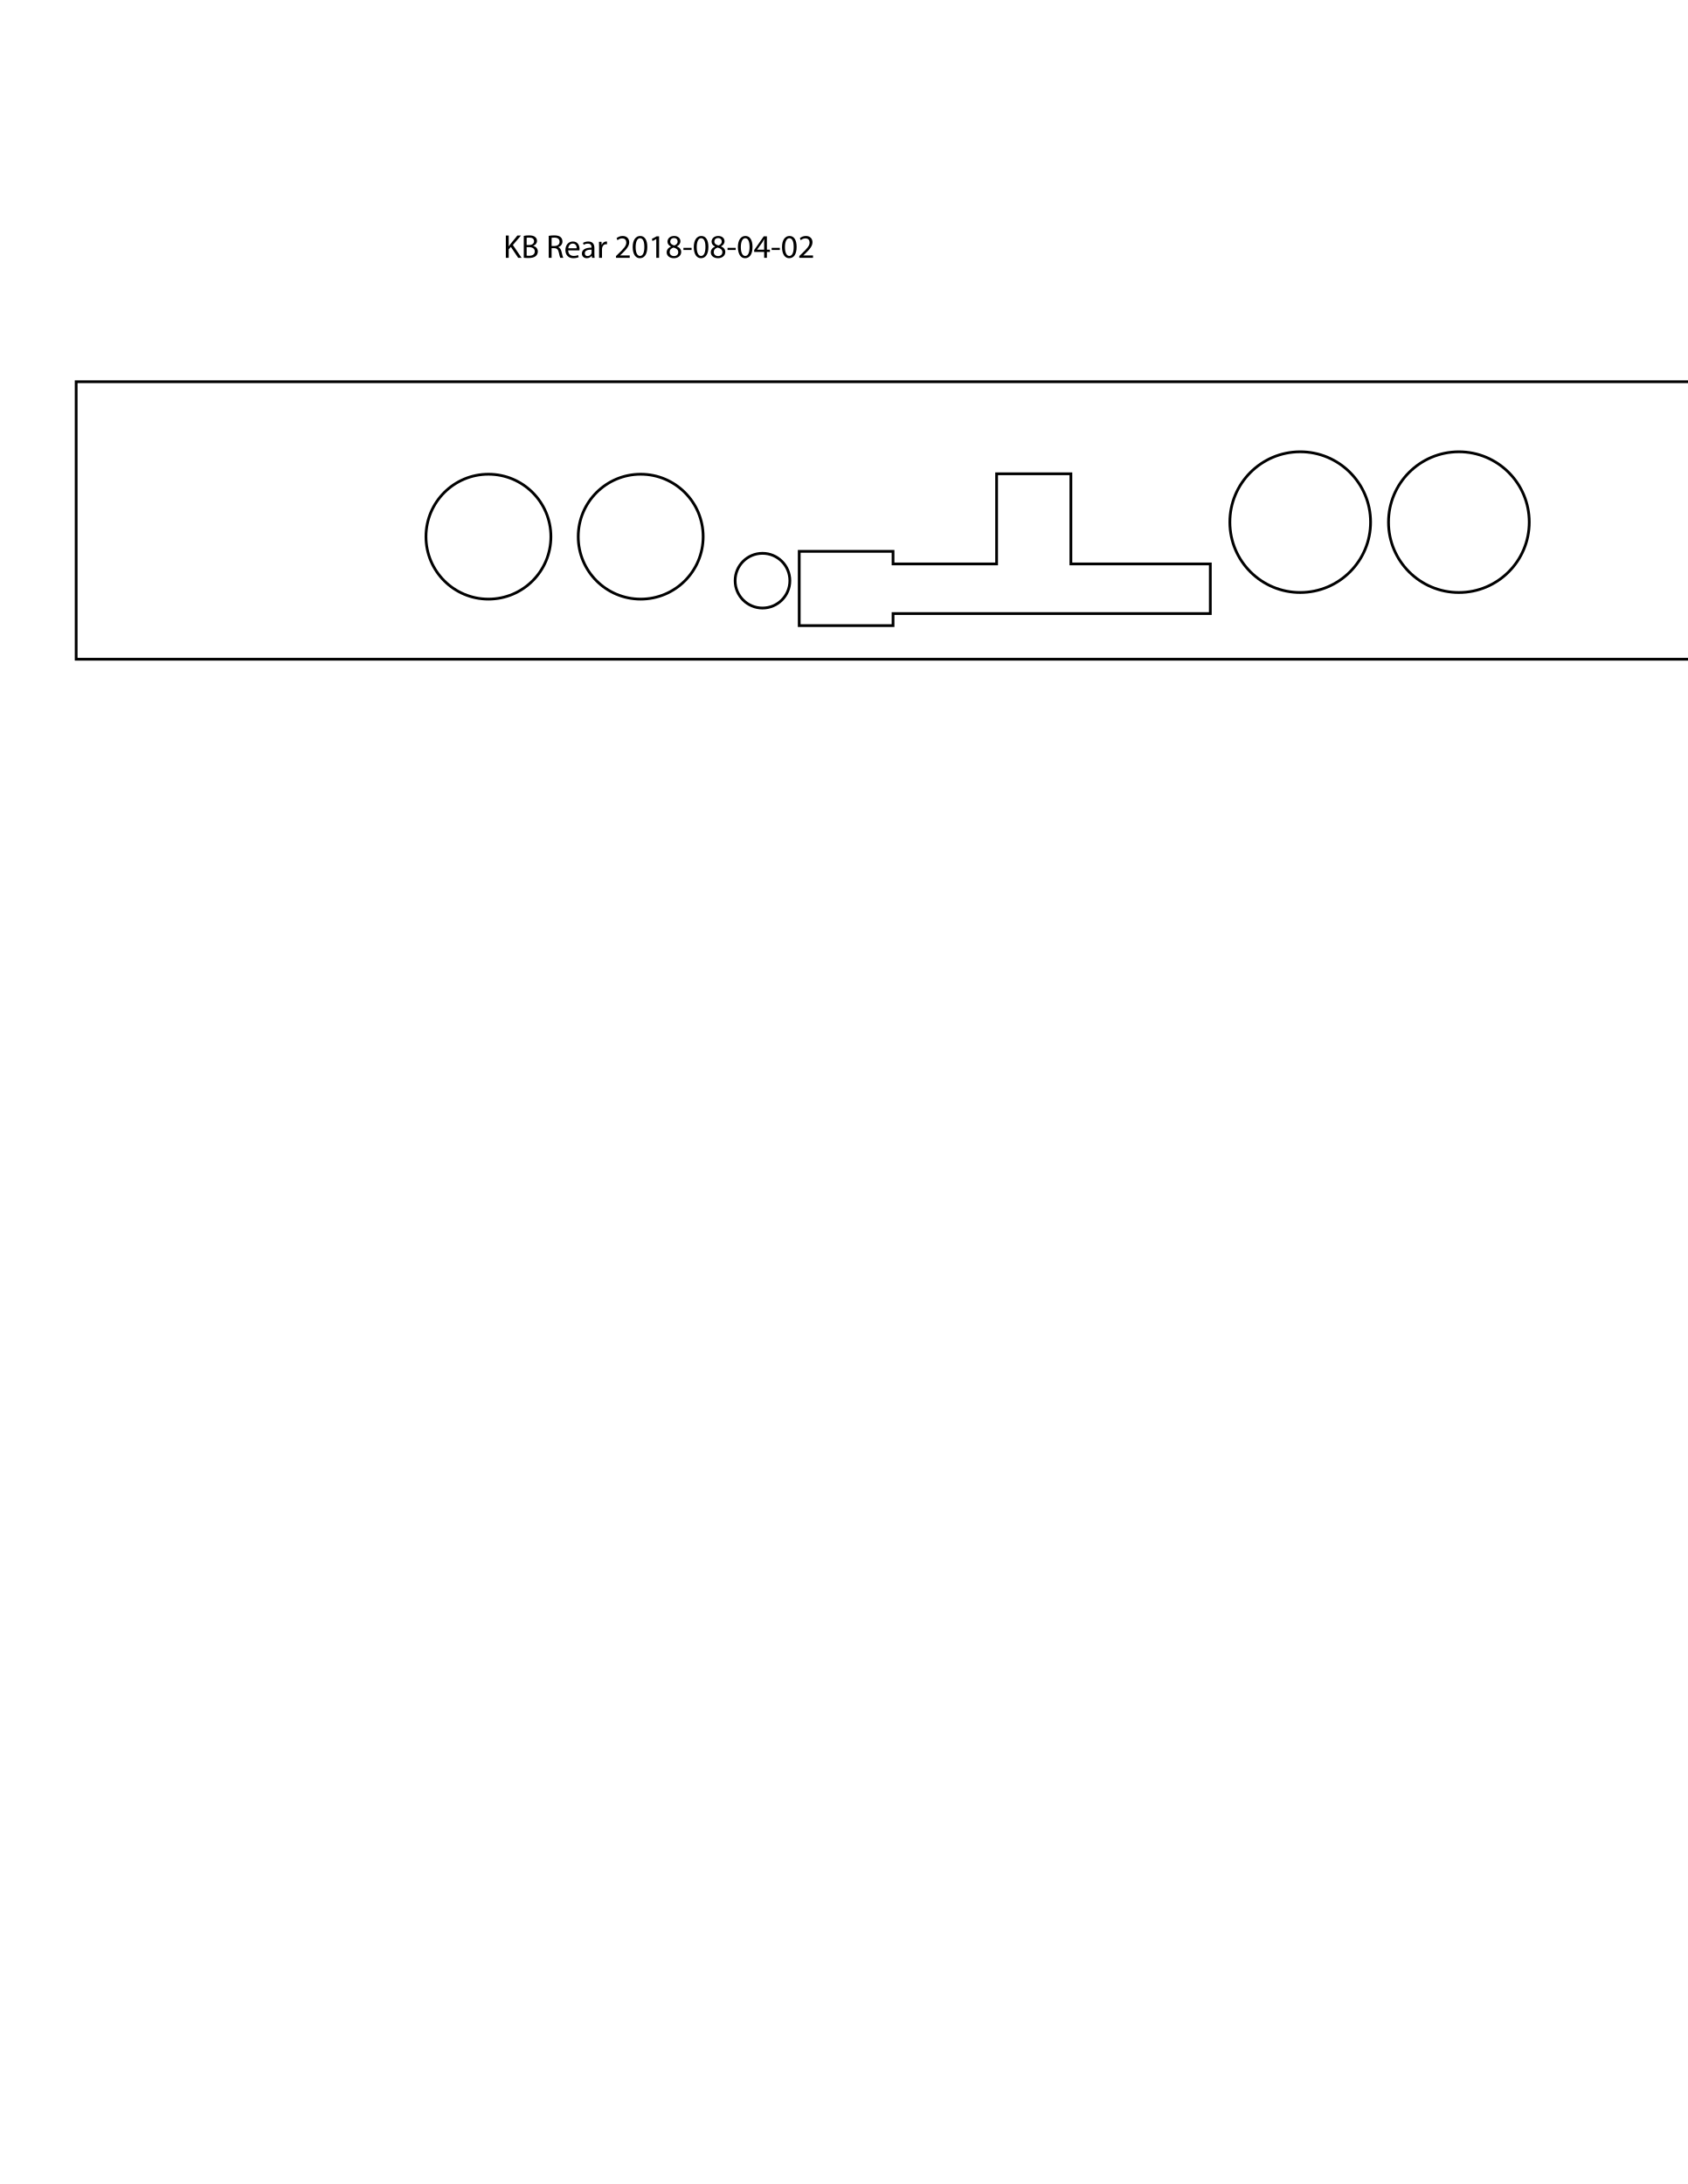
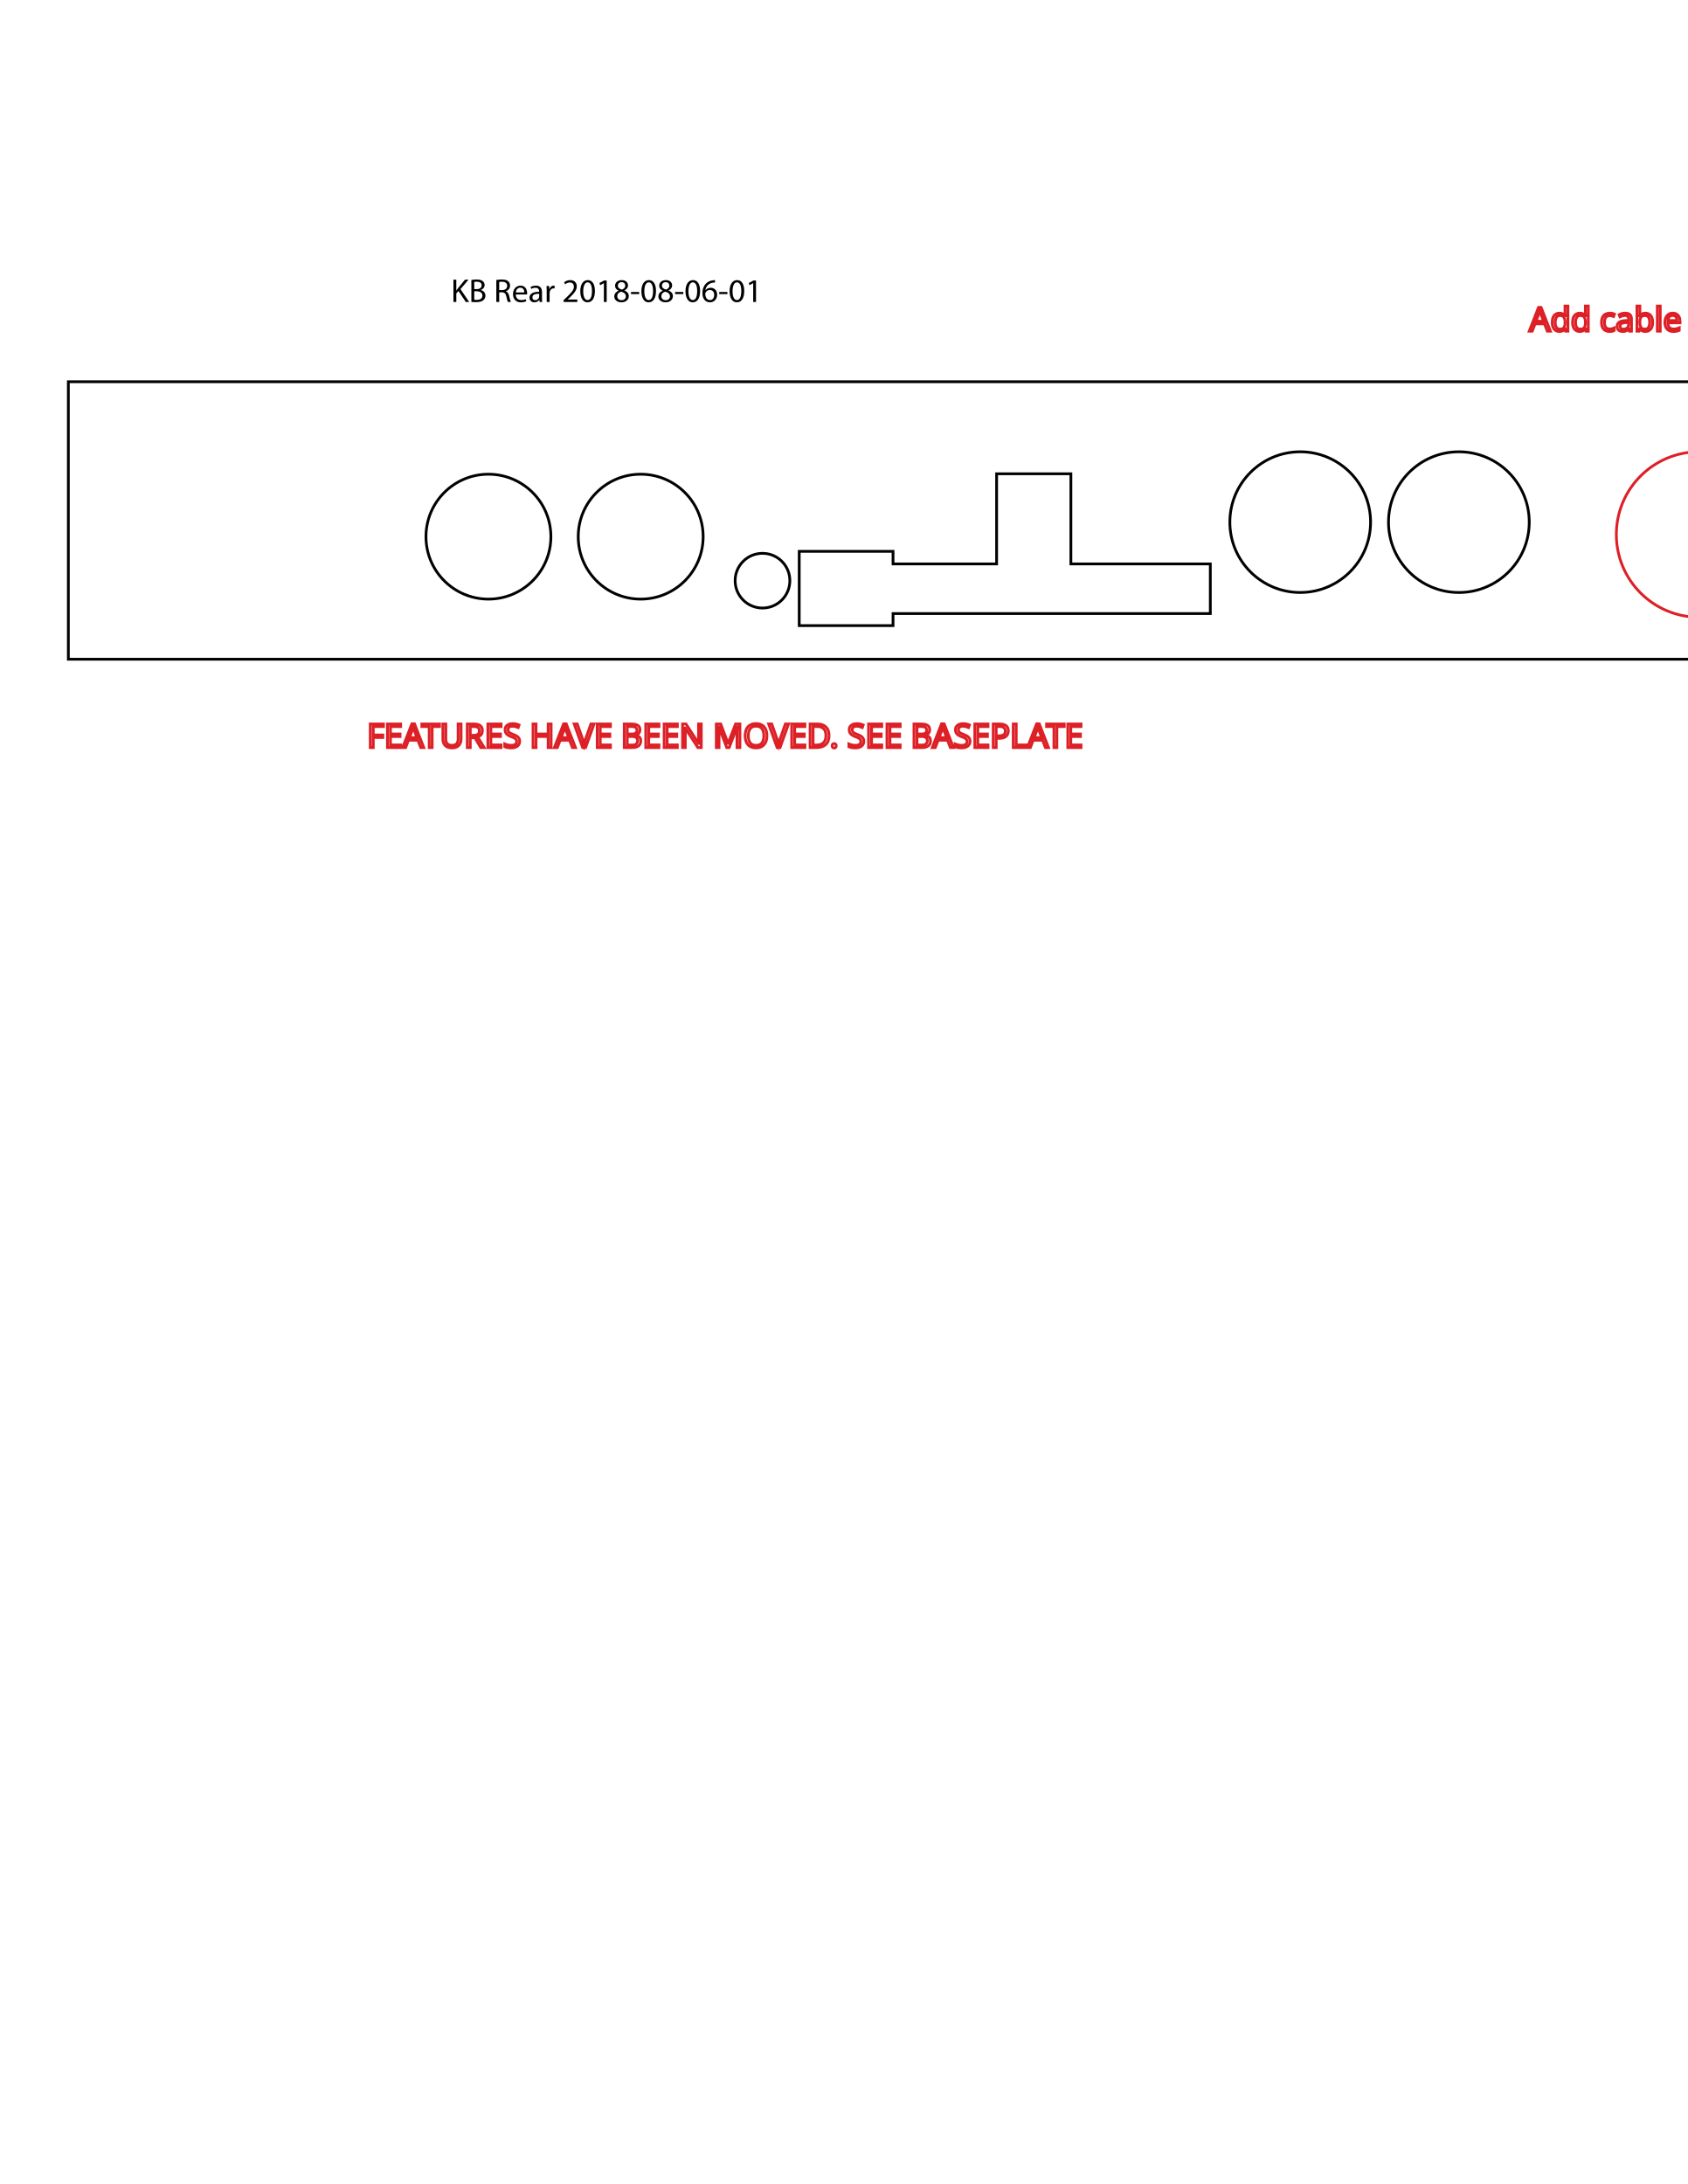
<svg xmlns="http://www.w3.org/2000/svg" version="1.1" id="Layer_1" x="0px" y="0px" width="612px" height="792px" viewBox="0 0 612 792" enable-background="new 0 0 612 792" xml:space="preserve">
-   <rect x="27.618" y="138.431" fill="none" stroke="#010101" stroke-miterlimit="10" width="890.078" height="100.629" />
+   <rect x="24.783" y="138.431" fill="none" stroke="#010101" stroke-miterlimit="10" width="895.748" height="100.629" />
  <g>
    <g id="CIRCLE_10_">
-       <path fill="none" stroke="#010101" stroke-miterlimit="10" d="M503.465,189.352c0-14.094,11.422-25.518,25.514-25.518    c14.091,0,25.515,11.424,25.515,25.518c0,14.092-11.426,25.512-25.519,25.512C514.885,214.863,503.463,203.441,503.465,189.352    L503.465,189.352z" />
+       <path fill="none" stroke="#010101" stroke-miterlimit="10" d="M503.465,189.352c0-14.094,11.422-25.518,25.514-25.518    s25.516,11.424,25.516,25.518c0,14.092-11.426,25.512-25.52,25.512C514.885,214.863,503.463,203.441,503.465,189.352    L503.465,189.352z" />
    </g>
    <g id="CIRCLE_9_">
-       <path fill="none" stroke="#010101" stroke-miterlimit="10" d="M266.554,210.576c0-5.48,4.439-9.92,9.92-9.92    c5.479,0,9.924,4.439,9.924,9.92c0,5.479-4.441,9.922-9.924,9.922C270.994,220.498,266.554,216.055,266.554,210.576    L266.554,210.576z" />
+       <path fill="none" stroke="#010101" stroke-miterlimit="10" d="M266.554,210.576c0-5.48,4.439-9.92,9.92-9.92    c5.479,0,9.924,4.438,9.924,9.92c0,5.479-4.441,9.922-9.924,9.922C270.994,220.498,266.554,216.055,266.554,210.576    L266.554,210.576z" />
    </g>
    <g id="CIRCLE_8_">
-       <path fill="none" stroke="#010101" stroke-miterlimit="10" d="M445.938,189.422c-0.038-14.09,11.351-25.547,25.438-25.588    c14.092-0.041,25.547,11.354,25.586,25.439c0.041,14.092-11.348,25.545-25.438,25.586    C457.436,214.9,445.977,203.512,445.938,189.422L445.938,189.422z" />
+       <path fill="none" stroke="#010101" stroke-miterlimit="10" d="M445.938,189.422c-0.037-14.09,11.352-25.547,25.438-25.588    c14.092-0.041,25.547,11.354,25.586,25.439c0.041,14.092-11.348,25.545-25.438,25.586    C457.436,214.9,445.977,203.512,445.938,189.422L445.938,189.422z" />
    </g>
    <g id="CIRCLE_7_">
      <path fill="none" stroke="#010101" stroke-miterlimit="10" d="M154.455,194.615c0-12.506,10.14-22.646,22.647-22.646    c12.509,0,22.647,10.143,22.647,22.646c0,12.508-10.142,22.645-22.647,22.645C164.595,217.262,154.455,207.123,154.455,194.615    L154.455,194.615z" />
    </g>
    <g id="CIRCLE_6_">
      <path fill="none" stroke="#010101" stroke-miterlimit="10" d="M209.663,194.615c0-12.506,10.141-22.646,22.646-22.646    c12.506,0,22.648,10.143,22.648,22.646c0,12.508-10.142,22.645-22.648,22.645C219.804,217.26,209.663,207.123,209.663,194.615    L209.663,194.615z" />
    </g>
    <polygon fill="none" stroke="#010101" stroke-miterlimit="10" points="438.854,222.5 388.295,222.5 388.295,222.5 361.365,222.5    361.365,222.5 323.809,222.5 323.809,226.871 289.792,226.871 289.792,199.941 323.809,199.941 323.809,204.5 361.365,204.5    361.365,171.813 388.295,171.813 388.295,204.5 438.854,204.5  " />
  </g>
  <g>
-     <path d="M183.412,85.417h1.043v3.898h0.036c0.216-0.312,0.432-0.6,0.636-0.864l2.471-3.034h1.295l-2.926,3.43l3.154,4.653h-1.235   l-2.651-3.97l-0.779,0.887V93.5h-1.043V85.417z" />
-     <path d="M189.916,85.536c0.456-0.108,1.187-0.18,1.907-0.18c1.043,0,1.715,0.18,2.207,0.588c0.419,0.312,0.684,0.792,0.684,1.427   c0,0.792-0.528,1.475-1.367,1.775v0.036c0.768,0.18,1.667,0.815,1.667,2.015c0,0.696-0.276,1.235-0.696,1.619   c-0.552,0.516-1.463,0.755-2.782,0.755c-0.72,0-1.271-0.048-1.619-0.096V85.536z M190.959,88.847h0.947   c1.091,0,1.739-0.588,1.739-1.367c0-0.936-0.708-1.319-1.763-1.319c-0.48,0-0.755,0.036-0.923,0.072V88.847z M190.959,92.708   c0.216,0.036,0.503,0.048,0.875,0.048c1.079,0,2.075-0.396,2.075-1.571c0-1.091-0.947-1.559-2.087-1.559h-0.863V92.708z" />
-     <path d="M198.963,85.524c0.528-0.096,1.295-0.168,2.003-0.168c1.115,0,1.847,0.216,2.338,0.66c0.396,0.36,0.636,0.912,0.636,1.547   c0,1.055-0.671,1.763-1.511,2.051v0.036c0.612,0.216,0.983,0.792,1.175,1.631c0.264,1.127,0.456,1.907,0.624,2.219h-1.08   c-0.132-0.24-0.312-0.923-0.528-1.931c-0.24-1.115-0.684-1.535-1.631-1.571h-0.983V93.5h-1.043V85.524z M200.007,89.207h1.067   c1.115,0,1.823-0.612,1.823-1.535c0-1.043-0.755-1.5-1.859-1.5c-0.504,0-0.852,0.036-1.031,0.084V89.207z" />
-     <path d="M206.019,90.79c0.024,1.427,0.923,2.015,1.991,2.015c0.755,0,1.223-0.132,1.607-0.3l0.192,0.756   c-0.372,0.168-1.019,0.372-1.943,0.372c-1.787,0-2.854-1.188-2.854-2.938s1.032-3.118,2.723-3.118c1.907,0,2.399,1.655,2.399,2.723   c0,0.216-0.012,0.372-0.036,0.492H206.019z M209.113,90.034c0.012-0.66-0.276-1.703-1.463-1.703c-1.08,0-1.535,0.971-1.619,1.703   H209.113z" />
-     <path d="M215.521,92.109c0,0.503,0.024,0.995,0.084,1.391h-0.947l-0.084-0.731h-0.036c-0.324,0.456-0.947,0.863-1.775,0.863   c-1.175,0-1.775-0.828-1.775-1.667c0-1.403,1.247-2.171,3.49-2.159v-0.12c0-0.468-0.132-1.343-1.319-1.331   c-0.552,0-1.116,0.156-1.523,0.432l-0.24-0.708c0.479-0.3,1.187-0.504,1.919-0.504c1.775,0,2.207,1.211,2.207,2.363V92.109z    M214.501,90.538c-1.151-0.024-2.458,0.18-2.458,1.307c0,0.696,0.456,1.008,0.983,1.008c0.768,0,1.259-0.48,1.427-0.972   c0.036-0.12,0.048-0.24,0.048-0.336V90.538z" />
-     <path d="M217.227,89.506c0-0.684-0.012-1.271-0.048-1.811h0.923l0.048,1.151h0.036c0.264-0.78,0.912-1.271,1.619-1.271   c0.108,0,0.192,0.012,0.288,0.024v0.996c-0.108-0.024-0.216-0.024-0.36-0.024c-0.744,0-1.271,0.552-1.416,1.343   c-0.024,0.144-0.036,0.324-0.036,0.492V93.5h-1.056V89.506z" />
-     <path d="M223.359,93.5v-0.647l0.828-0.804c1.991-1.895,2.902-2.902,2.902-4.078c0-0.792-0.372-1.523-1.535-1.523   c-0.708,0-1.295,0.36-1.655,0.66l-0.336-0.744c0.528-0.444,1.307-0.792,2.195-0.792c1.679,0,2.387,1.151,2.387,2.267   c0,1.439-1.043,2.603-2.687,4.186l-0.612,0.576v0.024h3.49V93.5H223.359z" />
-     <path d="M234.708,89.518c0,2.651-0.996,4.114-2.71,4.114c-1.523,0-2.567-1.427-2.591-4.006c0-2.626,1.14-4.054,2.723-4.054   C233.76,85.572,234.708,87.036,234.708,89.518z M230.474,89.638c0,2.027,0.624,3.178,1.583,3.178c1.067,0,1.583-1.259,1.583-3.25   c0-1.919-0.48-3.179-1.583-3.179C231.146,86.388,230.474,87.515,230.474,89.638z" />
-     <path d="M237.961,86.688h-0.024l-1.355,0.732l-0.204-0.804l1.703-0.912h0.9V93.5h-1.02V86.688z" />
-     <path d="M243.266,89.398c-0.875-0.408-1.248-1.08-1.248-1.751c0-1.235,1.043-2.075,2.423-2.075c1.511,0,2.279,0.936,2.279,1.919   c0,0.66-0.336,1.379-1.295,1.823v0.036c0.972,0.384,1.571,1.08,1.571,2.015c0,1.367-1.164,2.267-2.651,2.267   c-1.631,0-2.614-0.959-2.614-2.099c0-0.983,0.587-1.691,1.547-2.099L243.266,89.398z M245.928,91.473   c0-0.936-0.66-1.403-1.715-1.703c-0.911,0.264-1.403,0.875-1.403,1.619c-0.036,0.78,0.564,1.475,1.56,1.475   C245.316,92.864,245.928,92.277,245.928,91.473z M243.026,87.575c-0.012,0.78,0.587,1.199,1.487,1.439   c0.672-0.228,1.188-0.708,1.188-1.416c0-0.624-0.372-1.271-1.319-1.271C243.505,86.328,243.026,86.904,243.026,87.575z" />
-     <path d="M250.765,89.878v0.768h-2.962v-0.768H250.765z" />
-     <path d="M256.859,89.518c0,2.651-0.996,4.114-2.71,4.114c-1.523,0-2.567-1.427-2.591-4.006c0-2.626,1.14-4.054,2.723-4.054   C255.912,85.572,256.859,87.036,256.859,89.518z M252.625,89.638c0,2.027,0.624,3.178,1.583,3.178c1.067,0,1.583-1.259,1.583-3.25   c0-1.919-0.48-3.179-1.583-3.179C253.297,86.388,252.625,87.515,252.625,89.638z" />
-     <path d="M259.261,89.398c-0.875-0.408-1.248-1.08-1.248-1.751c0-1.235,1.043-2.075,2.423-2.075c1.511,0,2.279,0.936,2.279,1.919   c0,0.66-0.336,1.379-1.295,1.823v0.036c0.972,0.384,1.571,1.08,1.571,2.015c0,1.367-1.164,2.267-2.651,2.267   c-1.631,0-2.614-0.959-2.614-2.099c0-0.983,0.587-1.691,1.547-2.099L259.261,89.398z M261.924,91.473   c0-0.936-0.66-1.403-1.715-1.703c-0.912,0.264-1.403,0.875-1.403,1.619c-0.036,0.78,0.564,1.475,1.56,1.475   C261.312,92.864,261.924,92.277,261.924,91.473z M259.021,87.575c-0.012,0.78,0.587,1.199,1.487,1.439   c0.672-0.228,1.188-0.708,1.188-1.416c0-0.624-0.372-1.271-1.319-1.271C259.501,86.328,259.021,86.904,259.021,87.575z" />
-     <path d="M266.76,89.878v0.768h-2.962v-0.768H266.76z" />
-     <path d="M272.855,89.518c0,2.651-0.996,4.114-2.71,4.114c-1.523,0-2.567-1.427-2.591-4.006c0-2.626,1.14-4.054,2.723-4.054   C271.907,85.572,272.855,87.036,272.855,89.518z M268.621,89.638c0,2.027,0.624,3.178,1.583,3.178c1.067,0,1.583-1.259,1.583-3.25   c0-1.919-0.48-3.179-1.583-3.179C269.293,86.388,268.621,87.515,268.621,89.638z" />
-     <path d="M277.08,93.5v-2.135h-3.622v-0.684l3.479-4.978h1.139v4.846h1.091v0.815h-1.091V93.5H277.08z M277.08,90.55v-2.603   c0-0.408,0.012-0.816,0.036-1.224h-0.036c-0.24,0.456-0.432,0.792-0.647,1.151l-1.907,2.65v0.024H277.08z" />
-     <path d="M282.756,89.878v0.768h-2.962v-0.768H282.756z" />
-     <path d="M288.851,89.518c0,2.651-0.996,4.114-2.71,4.114c-1.523,0-2.567-1.427-2.591-4.006c0-2.626,1.14-4.054,2.723-4.054   C287.903,85.572,288.851,87.036,288.851,89.518z M284.617,89.638c0,2.027,0.624,3.178,1.583,3.178c1.067,0,1.583-1.259,1.583-3.25   c0-1.919-0.48-3.179-1.583-3.179C285.289,86.388,284.617,87.515,284.617,89.638z" />
-     <path d="M289.813,93.5v-0.647l0.828-0.804c1.991-1.895,2.902-2.902,2.902-4.078c0-0.792-0.372-1.523-1.535-1.523   c-0.708,0-1.295,0.36-1.655,0.66l-0.336-0.744c0.528-0.444,1.307-0.792,2.195-0.792c1.679,0,2.387,1.151,2.387,2.267   c0,1.439-1.043,2.603-2.687,4.186l-0.612,0.576v0.024h3.49V93.5H289.813z" />
+     <path d="M164.411,101.417h1.044v3.898h0.036c0.216-0.312,0.432-0.6,0.636-0.864l2.471-3.034h1.295l-2.927,3.43l3.154,4.653h-1.235   l-2.65-3.97l-0.779,0.887v3.083h-1.044V101.417z" />
+     <path d="M170.915,101.536c0.456-0.108,1.188-0.18,1.907-0.18c1.044,0,1.715,0.18,2.207,0.588c0.42,0.312,0.684,0.792,0.684,1.427   c0,0.792-0.527,1.475-1.367,1.775v0.036c0.768,0.18,1.667,0.815,1.667,2.015c0,0.696-0.276,1.235-0.695,1.619   c-0.552,0.516-1.464,0.755-2.783,0.755c-0.72,0-1.271-0.048-1.619-0.096V101.536z M171.959,104.847h0.947   c1.092,0,1.739-0.588,1.739-1.367c0-0.936-0.708-1.319-1.763-1.319c-0.48,0-0.756,0.036-0.924,0.072V104.847z M171.959,108.708   c0.216,0.036,0.504,0.048,0.875,0.048c1.08,0,2.075-0.396,2.075-1.571c0-1.091-0.947-1.559-2.087-1.559h-0.863V108.708z" />
+     <path d="M179.963,101.524c0.528-0.096,1.296-0.168,2.003-0.168c1.116,0,1.848,0.216,2.339,0.66c0.396,0.36,0.636,0.912,0.636,1.547   c0,1.055-0.672,1.763-1.511,2.051v0.036c0.611,0.216,0.983,0.792,1.175,1.631c0.264,1.127,0.456,1.907,0.624,2.219h-1.079   c-0.133-0.24-0.313-0.923-0.528-1.931c-0.239-1.115-0.684-1.535-1.631-1.571h-0.983v3.502h-1.044V101.524z M181.007,105.207h1.067   c1.115,0,1.823-0.612,1.823-1.535c0-1.043-0.756-1.5-1.859-1.5c-0.504,0-0.852,0.036-1.031,0.084V105.207z" />
+     <path d="M187.019,106.79c0.024,1.427,0.924,2.015,1.991,2.015c0.756,0,1.224-0.132,1.607-0.3l0.191,0.756   c-0.372,0.168-1.02,0.372-1.942,0.372c-1.787,0-2.854-1.188-2.854-2.938s1.031-3.118,2.723-3.118c1.906,0,2.398,1.655,2.398,2.723   c0,0.216-0.012,0.372-0.036,0.492H187.019z M190.113,106.034c0.012-0.66-0.276-1.703-1.463-1.703c-1.08,0-1.535,0.971-1.619,1.703   H190.113z" />
+     <path d="M196.521,108.109c0,0.503,0.024,0.995,0.084,1.391h-0.947l-0.084-0.731h-0.036c-0.324,0.456-0.947,0.863-1.775,0.863   c-1.175,0-1.774-0.828-1.774-1.667c0-1.403,1.247-2.171,3.49-2.159v-0.12c0-0.468-0.132-1.343-1.319-1.331   c-0.552,0-1.115,0.156-1.523,0.432l-0.24-0.708c0.48-0.3,1.188-0.504,1.919-0.504c1.775,0,2.207,1.211,2.207,2.363V108.109z    M195.501,106.538c-1.151-0.024-2.458,0.18-2.458,1.307c0,0.696,0.455,1.008,0.983,1.008c0.768,0,1.259-0.48,1.427-0.972   c0.036-0.12,0.048-0.24,0.048-0.336V106.538z" />
+     <path d="M198.228,105.506c0-0.684-0.013-1.271-0.049-1.811h0.924l0.048,1.151h0.036c0.264-0.78,0.911-1.271,1.619-1.271   c0.108,0,0.192,0.012,0.288,0.024v0.996c-0.108-0.024-0.216-0.024-0.36-0.024c-0.743,0-1.271,0.552-1.415,1.343   c-0.023,0.144-0.036,0.324-0.036,0.492v3.094h-1.055V105.506z" />
+     <path d="M204.359,109.5v-0.647l0.827-0.804c1.991-1.895,2.902-2.902,2.902-4.078c0-0.792-0.372-1.523-1.535-1.523   c-0.707,0-1.295,0.36-1.655,0.66l-0.336-0.744c0.528-0.444,1.308-0.792,2.195-0.792c1.679,0,2.387,1.151,2.387,2.267   c0,1.439-1.044,2.603-2.687,4.186l-0.611,0.576v0.024h3.489v0.875H204.359z" />
+     <path d="M215.707,105.518c0,2.651-0.995,4.114-2.71,4.114c-1.523,0-2.566-1.427-2.591-4.006c0-2.626,1.14-4.054,2.723-4.054   C214.76,101.572,215.707,103.036,215.707,105.518z M211.474,105.638c0,2.027,0.624,3.178,1.583,3.178   c1.067,0,1.583-1.259,1.583-3.25c0-1.919-0.479-3.179-1.583-3.179C212.146,102.388,211.474,103.515,211.474,105.638z" />
+     <path d="M218.961,102.688h-0.023l-1.355,0.732l-0.204-0.804l1.703-0.912h0.899v7.796h-1.02V102.688z" />
+     <path d="M224.266,105.398c-0.875-0.408-1.247-1.08-1.247-1.751c0-1.235,1.044-2.075,2.423-2.075c1.511,0,2.278,0.936,2.278,1.919   c0,0.66-0.335,1.379-1.295,1.823v0.036c0.972,0.384,1.571,1.08,1.571,2.015c0,1.367-1.163,2.267-2.65,2.267   c-1.632,0-2.615-0.959-2.615-2.099c0-0.983,0.588-1.691,1.548-2.099L224.266,105.398z M226.929,107.473   c0-0.936-0.66-1.403-1.715-1.703c-0.912,0.264-1.403,0.875-1.403,1.619c-0.036,0.78,0.563,1.475,1.559,1.475   C226.316,108.864,226.929,108.277,226.929,107.473z M224.026,103.575c-0.013,0.78,0.588,1.199,1.487,1.439   c0.671-0.228,1.188-0.708,1.188-1.416c0-0.624-0.372-1.271-1.319-1.271C224.506,102.328,224.026,102.904,224.026,103.575z" />
+     <path d="M231.765,105.878v0.768h-2.963v-0.768H231.765z" />
+     <path d="M237.859,105.518c0,2.651-0.995,4.114-2.71,4.114c-1.523,0-2.566-1.427-2.591-4.006c0-2.626,1.14-4.054,2.723-4.054   C236.912,101.572,237.859,103.036,237.859,105.518z M233.626,105.638c0,2.027,0.624,3.178,1.583,3.178   c1.067,0,1.583-1.259,1.583-3.25c0-1.919-0.479-3.179-1.583-3.179C234.298,102.388,233.626,103.515,233.626,105.638z" />
+     <path d="M240.261,105.398c-0.875-0.408-1.247-1.08-1.247-1.751c0-1.235,1.044-2.075,2.423-2.075c1.511,0,2.278,0.936,2.278,1.919   c0,0.66-0.335,1.379-1.295,1.823v0.036c0.972,0.384,1.571,1.08,1.571,2.015c0,1.367-1.163,2.267-2.65,2.267   c-1.632,0-2.615-0.959-2.615-2.099c0-0.983,0.588-1.691,1.548-2.099L240.261,105.398z M242.924,107.473   c0-0.936-0.66-1.403-1.715-1.703c-0.912,0.264-1.403,0.875-1.403,1.619c-0.036,0.78,0.563,1.475,1.559,1.475   C242.313,108.864,242.924,108.277,242.924,107.473z M240.021,103.575c-0.012,0.78,0.588,1.199,1.487,1.439   c0.671-0.228,1.187-0.708,1.187-1.416c0-0.624-0.371-1.271-1.318-1.271C240.501,102.328,240.021,102.904,240.021,103.575z" />
+     <path d="M247.761,105.878v0.768h-2.963v-0.768H247.761z" />
+     <path d="M253.854,105.518c0,2.651-0.995,4.114-2.71,4.114c-1.523,0-2.566-1.427-2.591-4.006c0-2.626,1.14-4.054,2.723-4.054   C252.907,101.572,253.854,103.036,253.854,105.518z M249.621,105.638c0,2.027,0.624,3.178,1.583,3.178   c1.067,0,1.583-1.259,1.583-3.25c0-1.919-0.479-3.179-1.583-3.179C250.293,102.388,249.621,103.515,249.621,105.638z" />
+     <path d="M259.267,102.448c-0.216-0.012-0.492,0.012-0.792,0.06c-1.667,0.264-2.53,1.463-2.71,2.758h0.023   c0.372-0.503,1.032-0.911,1.896-0.911c1.379,0,2.351,1.007,2.351,2.519c0,1.439-0.972,2.758-2.603,2.758   c-1.655,0-2.746-1.295-2.746-3.322c0-1.535,0.539-2.746,1.318-3.514c0.648-0.636,1.512-1.032,2.495-1.151   c0.312-0.048,0.575-0.06,0.768-0.06V102.448z M258.967,106.945c0-1.115-0.636-1.787-1.607-1.787c-0.636,0-1.235,0.384-1.522,0.959   c-0.061,0.12-0.108,0.264-0.108,0.456c0.012,1.283,0.611,2.243,1.728,2.243C258.355,108.816,258.967,108.061,258.967,106.945z" />
+     <path d="M263.756,105.878v0.768h-2.963v-0.768H263.756z" />
+     <path d="M269.85,105.518c0,2.651-0.995,4.114-2.71,4.114c-1.523,0-2.566-1.427-2.591-4.006c0-2.626,1.14-4.054,2.723-4.054   C268.902,101.572,269.85,103.036,269.85,105.518z M265.616,105.638c0,2.027,0.624,3.178,1.583,3.178   c1.067,0,1.583-1.259,1.583-3.25c0-1.919-0.479-3.179-1.583-3.179C266.288,102.388,265.616,103.515,265.616,105.638z" />
+     <path d="M273.104,102.688h-0.023l-1.355,0.732l-0.204-0.804l1.703-0.912h0.899v7.796h-1.02V102.688z" />
  </g>
+   <text transform="matrix(1 0 0 1 133.0991 271.0967)" fill="none" stroke="#DD1F26" stroke-miterlimit="10" font-family="'MyriadPro-Regular'" font-size="12">FEATURES HAVE BEEN MOVED. SEE BASEPLATE</text>
+   <text transform="matrix(1 0 0 1 554.4941 120.0967)" fill="none" stroke="#DD1F26" stroke-miterlimit="10" font-family="'MyriadPro-Regular'" font-size="12">Add cable bushing</text>
+   <circle fill="none" stroke="#DD1F26" stroke-miterlimit="10" cx="616.075" cy="193.833" r="29.999" />
</svg>
